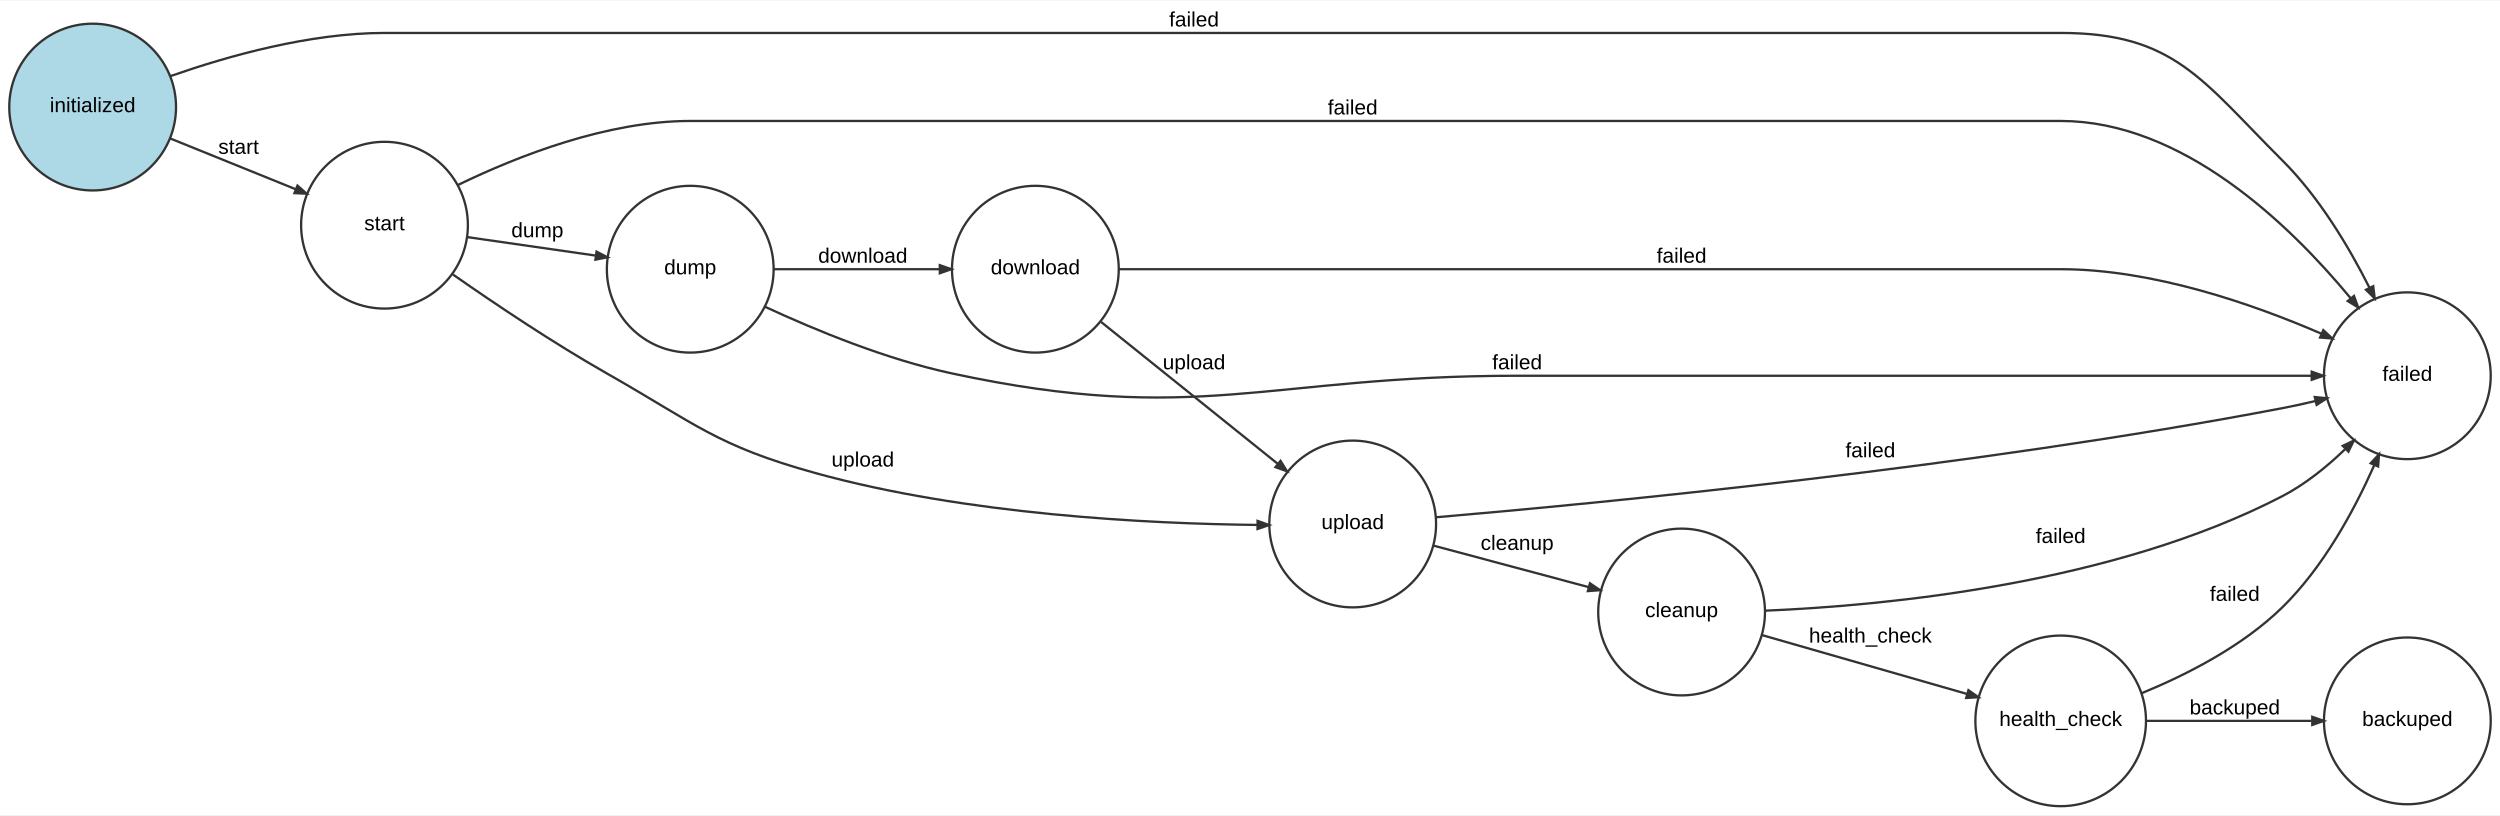
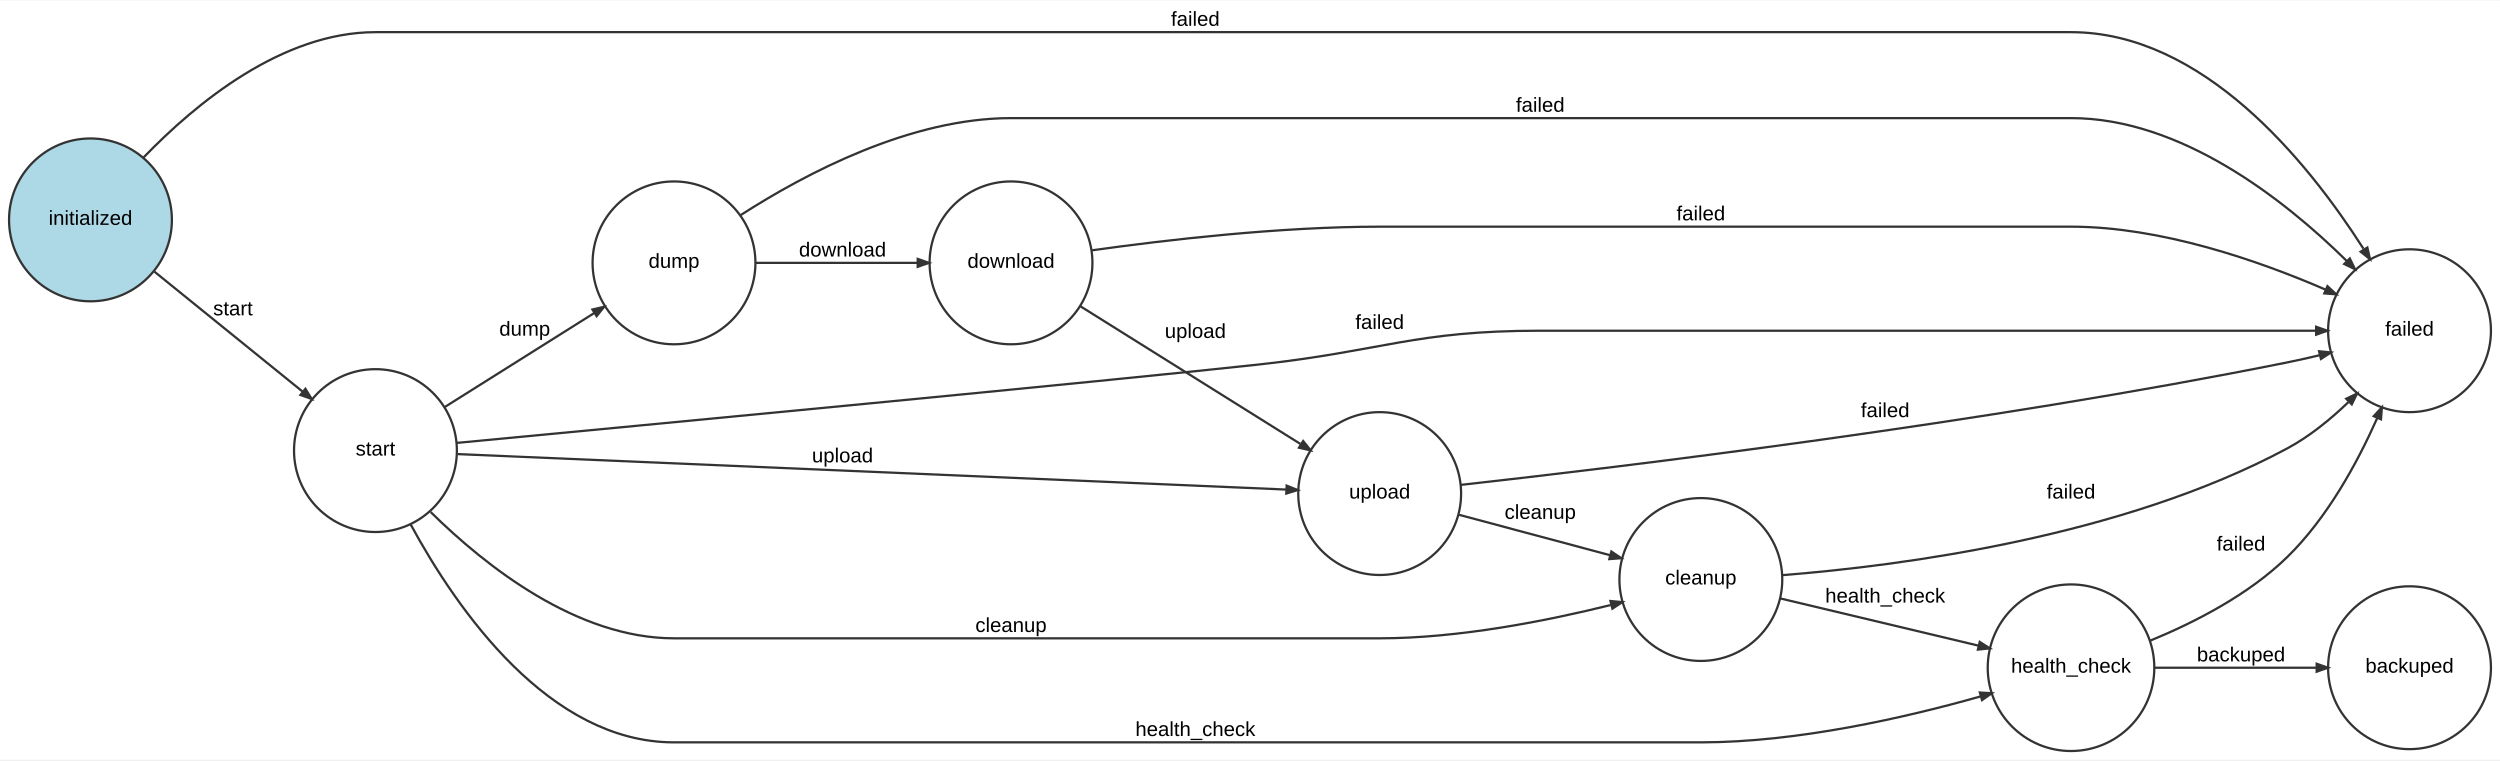
- <svg xmlns="http://www.w3.org/2000/svg" width="1079pt" height="352pt" viewBox="0.00 0.00 1079.33 351.66">
-   <g id="graph0" class="graph" transform="scale(1 1) rotate(0) translate(4 347.6642)">
-     <polygon fill="#ffffff" stroke="transparent" points="-4,4 -4,-347.664 1075.329,-347.664 1075.329,4 -4,4" />
+ <svg xmlns="http://www.w3.org/2000/svg" width="1105pt" height="336pt" viewBox="0.00 0.00 1105.33 335.66">
+   <g id="graph0" class="graph" transform="scale(1 1) rotate(0) translate(4 331.6642)">
+     <polygon fill="#ffffff" stroke="transparent" points="-4,4 -4,-331.664 1101.329,-331.664 1101.329,4 -4,4" />
    <g id="node1" class="node">
-       <ellipse fill="#add8e6" stroke="#333333" cx="36" cy="-301.664" rx="36" ry="36" />
-       <text text-anchor="middle" x="36" y="-299.464" font-family="Arial" font-size="9.00" fill="#000000">initialized</text>
+       <ellipse fill="#add8e6" stroke="#333333" cx="36" cy="-234.664" rx="36" ry="36" />
+       <text text-anchor="middle" x="36" y="-232.464" font-family="Arial" font-size="9.00" fill="#000000">initialized</text>
    </g>
    <g id="node2" class="node">
-       <ellipse fill="none" stroke="#333333" cx="162" cy="-250.664" rx="36" ry="36" />
-       <text text-anchor="middle" x="162" y="-248.464" font-family="Arial" font-size="9.00" fill="#000000">start</text>
+       <ellipse fill="none" stroke="#333333" cx="162" cy="-132.664" rx="36" ry="36" />
+       <text text-anchor="middle" x="162" y="-130.464" font-family="Arial" font-size="9.00" fill="#000000">start</text>
    </g>
    <g id="edge1" class="edge">
-       <path fill="none" stroke="#333333" d="M69.435,-288.131C86.095,-281.388 106.323,-273.2 123.615,-266.201" />
-       <polygon fill="#333333" stroke="#333333" points="124.431,-267.759 128.409,-264.261 123.118,-264.514 124.431,-267.759" />
-       <text text-anchor="middle" x="99" y="-281.464" font-family="Arial" font-size="9.00" fill="#000000">start</text>
+       <path fill="none" stroke="#333333" d="M64.277,-211.774C83.731,-196.025 109.609,-175.076 129.849,-158.692" />
+       <polygon fill="#333333" stroke="#333333" points="131.032,-159.985 133.817,-155.479 128.83,-157.264 131.032,-159.985" />
+       <text text-anchor="middle" x="99" y="-192.464" font-family="Arial" font-size="9.00" fill="#000000">start</text>
    </g>
    <g id="node9" class="node">
-       <ellipse fill="none" stroke="#333333" cx="1035.329" cy="-185.664" rx="36" ry="36" />
-       <text text-anchor="middle" x="1035.329" y="-183.464" font-family="Arial" font-size="9.00" fill="#000000">failed</text>
+       <ellipse fill="none" stroke="#333333" cx="1061.329" cy="-185.664" rx="36" ry="36" />
+       <text text-anchor="middle" x="1061.329" y="-183.464" font-family="Arial" font-size="9.00" fill="#000000">failed</text>
    </g>
    <g id="edge2" class="edge">
-       <path fill="none" stroke="#333333" d="M69.639,-315.05C94.689,-323.818 129.951,-333.664 162,-333.664 162,-333.664 162,-333.664 885.664,-333.664 934.708,-333.664 946.575,-313.269 981.328,-278.664 997.062,-262.998 1009.831,-241.818 1018.994,-223.627" />
-       <polygon fill="#333333" stroke="#333333" points="1020.599,-224.33 1021.246,-219.072 1017.461,-222.779 1020.599,-224.33" />
-       <text text-anchor="middle" x="511.5" y="-336.464" font-family="Arial" font-size="9.00" fill="#000000">failed</text>
+       <path fill="none" stroke="#333333" d="M59.505,-262.302C82.802,-286.447 120.874,-317.664 162,-317.664 162,-317.664 162,-317.664 911.664,-317.664 969.759,-317.664 1015.961,-261.031 1040.924,-221.955" />
+       <polygon fill="#333333" stroke="#333333" points="1042.682,-222.446 1043.862,-217.281 1039.719,-220.583 1042.682,-222.446" />
+       <text text-anchor="middle" x="524.5" y="-320.464" font-family="Arial" font-size="9.00" fill="#000000">failed</text>
    </g>
    <g id="node3" class="node">
-       <ellipse fill="none" stroke="#333333" cx="294" cy="-231.664" rx="36" ry="36" />
-       <text text-anchor="middle" x="294" y="-229.464" font-family="Arial" font-size="9.00" fill="#000000">dump</text>
+       <ellipse fill="none" stroke="#333333" cx="294" cy="-215.664" rx="36" ry="36" />
+       <text text-anchor="middle" x="294" y="-213.464" font-family="Arial" font-size="9.00" fill="#000000">dump</text>
    </g>
    <g id="edge3" class="edge">
-       <path fill="none" stroke="#333333" d="M197.721,-245.523C214.743,-243.072 235.195,-240.129 252.863,-237.585" />
-       <polygon fill="#333333" stroke="#333333" points="253.551,-239.255 258.25,-236.81 253.052,-235.79 253.551,-239.255" />
-       <text text-anchor="middle" x="228" y="-245.464" font-family="Arial" font-size="9.00" fill="#000000">dump</text>
+       <path fill="none" stroke="#333333" d="M192.615,-151.915C212.382,-164.344 238.16,-180.553 258.777,-193.516" />
+       <polygon fill="#333333" stroke="#333333" points="257.929,-195.05 263.094,-196.231 259.792,-192.088 257.929,-195.05" />
+       <text text-anchor="middle" x="228" y="-183.464" font-family="Arial" font-size="9.00" fill="#000000">dump</text>
    </g>
    <g id="node5" class="node">
-       <ellipse fill="none" stroke="#333333" cx="580" cy="-121.664" rx="36" ry="36" />
-       <text text-anchor="middle" x="580" y="-119.464" font-family="Arial" font-size="9.00" fill="#000000">upload</text>
+       <ellipse fill="none" stroke="#333333" cx="606" cy="-113.664" rx="36" ry="36" />
+       <text text-anchor="middle" x="606" y="-111.464" font-family="Arial" font-size="9.00" fill="#000000">upload</text>
    </g>
    <g id="edge4" class="edge">
-       <path fill="none" stroke="#333333" d="M191.571,-229.36C210.208,-216.337 235.013,-199.73 258,-186.664 296.54,-164.758 305.277,-155.494 348,-143.664 413.084,-125.643 491.926,-121.769 538.916,-121.256" />
-       <polygon fill="#333333" stroke="#333333" points="538.939,-123.005 543.924,-121.212 538.909,-119.506 538.939,-123.005" />
-       <text text-anchor="middle" x="368.5" y="-146.464" font-family="Arial" font-size="9.00" fill="#000000">upload</text>
+       <path fill="none" stroke="#333333" d="M198.334,-131.109C280.169,-127.607 478.49,-119.121 564.766,-115.429" />
+       <polygon fill="#333333" stroke="#333333" points="564.866,-117.176 569.786,-115.214 564.716,-113.679 564.866,-117.176" />
+       <text text-anchor="middle" x="368.5" y="-127.464" font-family="Arial" font-size="9.00" fill="#000000">upload</text>
+     </g>
+     <g id="node6" class="node">
+       <ellipse fill="none" stroke="#333333" cx="748" cy="-75.664" rx="36" ry="36" />
+       <text text-anchor="middle" x="748" y="-73.464" font-family="Arial" font-size="9.00" fill="#000000">cleanup</text>
    </g>
    <g id="edge5" class="edge">
-       <path fill="none" stroke="#333333" d="M193.79,-268.062C219.908,-280.725 258.288,-295.664 294,-295.664 294,-295.664 294,-295.664 885.664,-295.664 938.032,-295.664 984.187,-251.398 1010.938,-219.027" />
-       <polygon fill="#333333" stroke="#333333" points="1012.302,-220.124 1014.103,-215.142 1009.588,-217.913 1012.302,-220.124" />
-       <text text-anchor="middle" x="580" y="-298.464" font-family="Arial" font-size="9.00" fill="#000000">failed</text>
+       <path fill="none" stroke="#333333" d="M186.418,-105.487C210.972,-81.281 251.229,-49.664 294,-49.664 294,-49.664 294,-49.664 606,-49.664 640.919,-49.664 679.89,-57.366 708.16,-64.385" />
+       <polygon fill="#333333" stroke="#333333" points="708.034,-66.159 713.31,-65.686 708.891,-62.765 708.034,-66.159" />
+       <text text-anchor="middle" x="443" y="-52.464" font-family="Arial" font-size="9.00" fill="#000000">cleanup</text>
+     </g>
+     <g id="node7" class="node">
+       <ellipse fill="none" stroke="#333333" cx="911.664" cy="-36.664" rx="36.829" ry="36.829" />
+       <text text-anchor="middle" x="911.664" y="-34.464" font-family="Arial" font-size="9.00" fill="#000000">health_check</text>
+     </g>
+     <g id="edge6" class="edge">
+       <path fill="none" stroke="#333333" d="M177.507,-100.112C198.245,-61.897 238.886,-3.664 294,-3.664 294,-3.664 294,-3.664 748,-3.664 790.784,-3.664 838.64,-14.635 871.496,-23.925" />
+       <polygon fill="#333333" stroke="#333333" points="871.349,-25.703 876.638,-25.4 872.314,-22.339 871.349,-25.703" />
+       <text text-anchor="middle" x="524.5" y="-6.464" font-family="Arial" font-size="9.00" fill="#000000">health_check</text>
+     </g>
+     <g id="edge7" class="edge">
+       <path fill="none" stroke="#333333" d="M197.928,-136.061C280.865,-143.92 483.778,-163.248 552,-170.664 607.626,-176.711 621.046,-185.664 677,-185.664 677,-185.664 677,-185.664 911.664,-185.664 948.262,-185.664 989.894,-185.664 1019.942,-185.664" />
+       <polygon fill="#333333" stroke="#333333" points="1020.037,-187.414 1025.037,-185.664 1020.037,-183.914 1020.037,-187.414" />
+       <text text-anchor="middle" x="606" y="-186.464" font-family="Arial" font-size="9.00" fill="#000000">failed</text>
    </g>
    <g id="node4" class="node">
-       <ellipse fill="none" stroke="#333333" cx="443" cy="-231.664" rx="36" ry="36" />
-       <text text-anchor="middle" x="443" y="-229.464" font-family="Arial" font-size="9.00" fill="#000000">download</text>
-     </g>
-     <g id="edge6" class="edge">
-       <path fill="none" stroke="#333333" d="M330.069,-231.664C351.688,-231.664 379.253,-231.664 401.737,-231.664" />
-       <polygon fill="#333333" stroke="#333333" points="401.747,-233.414 406.747,-231.664 401.747,-229.914 401.747,-233.414" />
-       <text text-anchor="middle" x="368.5" y="-234.464" font-family="Arial" font-size="9.00" fill="#000000">download</text>
-     </g>
-     <g id="edge7" class="edge">
-       <path fill="none" stroke="#333333" d="M326.216,-215.474C348.343,-205.203 378.716,-192.743 407,-186.664 513.024,-163.878 542.555,-185.664 651,-185.664 651,-185.664 651,-185.664 885.664,-185.664 922.262,-185.664 963.894,-185.664 993.942,-185.664" />
-       <polygon fill="#333333" stroke="#333333" points="994.037,-187.414 999.037,-185.664 994.037,-183.914 994.037,-187.414" />
-       <text text-anchor="middle" x="651" y="-188.464" font-family="Arial" font-size="9.00" fill="#000000">failed</text>
+       <ellipse fill="none" stroke="#333333" cx="443" cy="-215.664" rx="36" ry="36" />
+       <text text-anchor="middle" x="443" y="-213.464" font-family="Arial" font-size="9.00" fill="#000000">download</text>
    </g>
    <g id="edge8" class="edge">
-       <path fill="none" stroke="#333333" d="M471.387,-208.872C493.613,-191.026 524.54,-166.194 547.71,-147.591" />
-       <polygon fill="#333333" stroke="#333333" points="548.847,-148.922 551.65,-144.427 546.655,-146.193 548.847,-148.922" />
-       <text text-anchor="middle" x="511.5" y="-188.464" font-family="Arial" font-size="9.00" fill="#000000">upload</text>
+       <path fill="none" stroke="#333333" d="M330.069,-215.664C351.688,-215.664 379.253,-215.664 401.737,-215.664" />
+       <polygon fill="#333333" stroke="#333333" points="401.747,-217.414 406.747,-215.664 401.747,-213.914 401.747,-217.414" />
+       <text text-anchor="middle" x="368.5" y="-218.464" font-family="Arial" font-size="9.00" fill="#000000">download</text>
    </g>
    <g id="edge9" class="edge">
-       <path fill="none" stroke="#333333" d="M479.056,-231.664C506.684,-231.664 545.75,-231.664 580,-231.664 580,-231.664 580,-231.664 885.664,-231.664 925.4,-231.664 968.556,-216.666 998.269,-203.797" />
-       <polygon fill="#333333" stroke="#333333" points="999.047,-205.367 1002.92,-201.753 997.639,-202.163 999.047,-205.367" />
-       <text text-anchor="middle" x="722" y="-234.464" font-family="Arial" font-size="9.00" fill="#000000">failed</text>
-     </g>
-     <g id="node6" class="node">
-       <ellipse fill="none" stroke="#333333" cx="722" cy="-83.664" rx="36" ry="36" />
-       <text text-anchor="middle" x="722" y="-81.464" font-family="Arial" font-size="9.00" fill="#000000">cleanup</text>
+       <path fill="none" stroke="#333333" d="M323.507,-236.798C352.479,-255.439 398.658,-279.664 443,-279.664 443,-279.664 443,-279.664 911.664,-279.664 960.116,-279.664 1005.74,-243.898 1033.589,-216.49" />
+       <polygon fill="#333333" stroke="#333333" points="1034.929,-217.624 1037.231,-212.853 1032.456,-215.148 1034.929,-217.624" />
+       <text text-anchor="middle" x="677" y="-282.464" font-family="Arial" font-size="9.00" fill="#000000">failed</text>
    </g>
    <g id="edge10" class="edge">
-       <path fill="none" stroke="#333333" d="M615.101,-112.271C635.326,-106.859 660.825,-100.035 681.846,-94.41" />
-       <polygon fill="#333333" stroke="#333333" points="682.433,-96.064 686.811,-93.081 681.528,-92.683 682.433,-96.064" />
-       <text text-anchor="middle" x="651" y="-110.464" font-family="Arial" font-size="9.00" fill="#000000">cleanup</text>
+       <path fill="none" stroke="#333333" d="M473.659,-196.479C501.321,-179.169 541.993,-153.718 570.938,-135.605" />
+       <polygon fill="#333333" stroke="#333333" points="572.168,-136.899 575.478,-132.764 570.312,-133.933 572.168,-136.899" />
+       <text text-anchor="middle" x="524.5" y="-182.464" font-family="Arial" font-size="9.00" fill="#000000">upload</text>
    </g>
    <g id="edge11" class="edge">
-       <path fill="none" stroke="#333333" d="M615.947,-124.567C686.463,-130.607 847.707,-146.131 981.328,-171.664 985.939,-172.545 990.74,-173.595 995.493,-174.717" />
-       <polygon fill="#333333" stroke="#333333" points="995.349,-176.483 1000.621,-175.959 996.173,-173.081 995.349,-176.483" />
-       <text text-anchor="middle" x="803.5" y="-150.464" font-family="Arial" font-size="9.00" fill="#000000">failed</text>
-     </g>
-     <g id="node7" class="node">
-       <ellipse fill="none" stroke="#333333" cx="885.664" cy="-36.664" rx="36.829" ry="36.829" />
-       <text text-anchor="middle" x="885.664" y="-34.464" font-family="Arial" font-size="9.00" fill="#000000">health_check</text>
+       <path fill="none" stroke="#333333" d="M478.834,-221.215C511.794,-225.837 562.068,-231.664 606,-231.664 606,-231.664 606,-231.664 911.664,-231.664 951.4,-231.664 994.556,-216.666 1024.269,-203.797" />
+       <polygon fill="#333333" stroke="#333333" points="1025.047,-205.367 1028.92,-201.753 1023.639,-202.163 1025.047,-205.367" />
+       <text text-anchor="middle" x="748" y="-234.464" font-family="Arial" font-size="9.00" fill="#000000">failed</text>
    </g>
    <g id="edge12" class="edge">
-       <path fill="none" stroke="#333333" d="M756.709,-73.697C782.591,-66.264 818.013,-56.092 845.184,-48.289" />
-       <polygon fill="#333333" stroke="#333333" points="845.835,-49.923 850.158,-46.861 844.869,-46.559 845.835,-49.923" />
-       <text text-anchor="middle" x="803.5" y="-70.464" font-family="Arial" font-size="9.00" fill="#000000">health_check</text>
+       <path fill="none" stroke="#333333" d="M641.101,-104.271C661.326,-98.859 686.825,-92.035 707.846,-86.41" />
+       <polygon fill="#333333" stroke="#333333" points="708.433,-88.064 712.811,-85.081 707.528,-84.683 708.433,-88.064" />
+       <text text-anchor="middle" x="677" y="-102.464" font-family="Arial" font-size="9.00" fill="#000000">cleanup</text>
    </g>
    <g id="edge13" class="edge">
-       <path fill="none" stroke="#333333" d="M758.06,-84.238C810.167,-86.433 908.269,-95.768 981.328,-133.664 991.158,-138.763 1000.418,-146.216 1008.402,-153.895" />
-       <polygon fill="#333333" stroke="#333333" points="1007.432,-155.398 1012.215,-157.674 1009.895,-152.911 1007.432,-155.398" />
-       <text text-anchor="middle" x="885.664" y="-113.464" font-family="Arial" font-size="9.00" fill="#000000">failed</text>
+       <path fill="none" stroke="#333333" d="M641.93,-117.511C712.417,-125.354 873.612,-144.753 1007.328,-171.664 1011.93,-172.59 1016.725,-173.668 1021.476,-174.806" />
+       <polygon fill="#333333" stroke="#333333" points="1021.328,-176.571 1026.601,-176.06 1022.16,-173.172 1021.328,-176.571" />
+       <text text-anchor="middle" x="829.5" y="-147.464" font-family="Arial" font-size="9.00" fill="#000000">failed</text>
+     </g>
+     <g id="edge14" class="edge">
+       <path fill="none" stroke="#333333" d="M783.11,-67.298C808.841,-61.166 843.84,-52.826 870.823,-46.396" />
+       <polygon fill="#333333" stroke="#333333" points="871.306,-48.08 875.764,-45.219 870.495,-44.676 871.306,-48.08" />
+       <text text-anchor="middle" x="829.5" y="-65.464" font-family="Arial" font-size="9.00" fill="#000000">health_check</text>
+     </g>
+     <g id="edge15" class="edge">
+       <path fill="none" stroke="#333333" d="M784.092,-77.602C836.239,-81.713 934.389,-94.451 1007.328,-133.664 1017.081,-138.907 1026.316,-146.409 1034.3,-154.089" />
+       <polygon fill="#333333" stroke="#333333" points="1033.33,-155.591 1038.115,-157.864 1035.792,-153.103 1033.33,-155.591" />
+       <text text-anchor="middle" x="911.664" y="-111.464" font-family="Arial" font-size="9.00" fill="#000000">failed</text>
    </g>
    <g id="node8" class="node">
-       <ellipse fill="none" stroke="#333333" cx="1035.329" cy="-36.664" rx="36" ry="36" />
-       <text text-anchor="middle" x="1035.329" y="-34.464" font-family="Arial" font-size="9.00" fill="#000000">backuped</text>
+       <ellipse fill="none" stroke="#333333" cx="1061.329" cy="-36.664" rx="36" ry="36" />
+       <text text-anchor="middle" x="1061.329" y="-34.464" font-family="Arial" font-size="9.00" fill="#000000">backuped</text>
    </g>
-     <g id="edge14" class="edge">
-       <path fill="none" stroke="#333333" d="M922.66,-36.664C944.297,-36.664 971.661,-36.664 994.004,-36.664" />
-       <polygon fill="#333333" stroke="#333333" points="994.275,-38.414 999.275,-36.664 994.275,-34.914 994.275,-38.414" />
-       <text text-anchor="middle" x="960.828" y="-39.464" font-family="Arial" font-size="9.00" fill="#000000">backuped</text>
+     <g id="edge16" class="edge">
+       <path fill="none" stroke="#333333" d="M948.66,-36.664C970.297,-36.664 997.661,-36.664 1020.004,-36.664" />
+       <polygon fill="#333333" stroke="#333333" points="1020.275,-38.414 1025.275,-36.664 1020.275,-34.914 1020.275,-38.414" />
+       <text text-anchor="middle" x="986.828" y="-39.464" font-family="Arial" font-size="9.00" fill="#000000">backuped</text>
    </g>
-     <g id="edge15" class="edge">
-       <path fill="none" stroke="#333333" d="M920.692,-48.636C940.34,-56.71 964.256,-68.96 981.328,-85.664 998.823,-102.783 1012.043,-126.793 1021.023,-146.996" />
-       <polygon fill="#333333" stroke="#333333" points="1019.503,-147.888 1023.101,-151.776 1022.713,-146.493 1019.503,-147.888" />
-       <text text-anchor="middle" x="960.828" y="-88.464" font-family="Arial" font-size="9.00" fill="#000000">failed</text>
+     <g id="edge17" class="edge">
+       <path fill="none" stroke="#333333" d="M946.692,-48.636C966.34,-56.71 990.256,-68.96 1007.328,-85.664 1024.823,-102.783 1038.043,-126.793 1047.023,-146.996" />
+       <polygon fill="#333333" stroke="#333333" points="1045.503,-147.888 1049.101,-151.776 1048.713,-146.493 1045.503,-147.888" />
+       <text text-anchor="middle" x="986.828" y="-88.464" font-family="Arial" font-size="9.00" fill="#000000">failed</text>
    </g>
  </g>
</svg>
